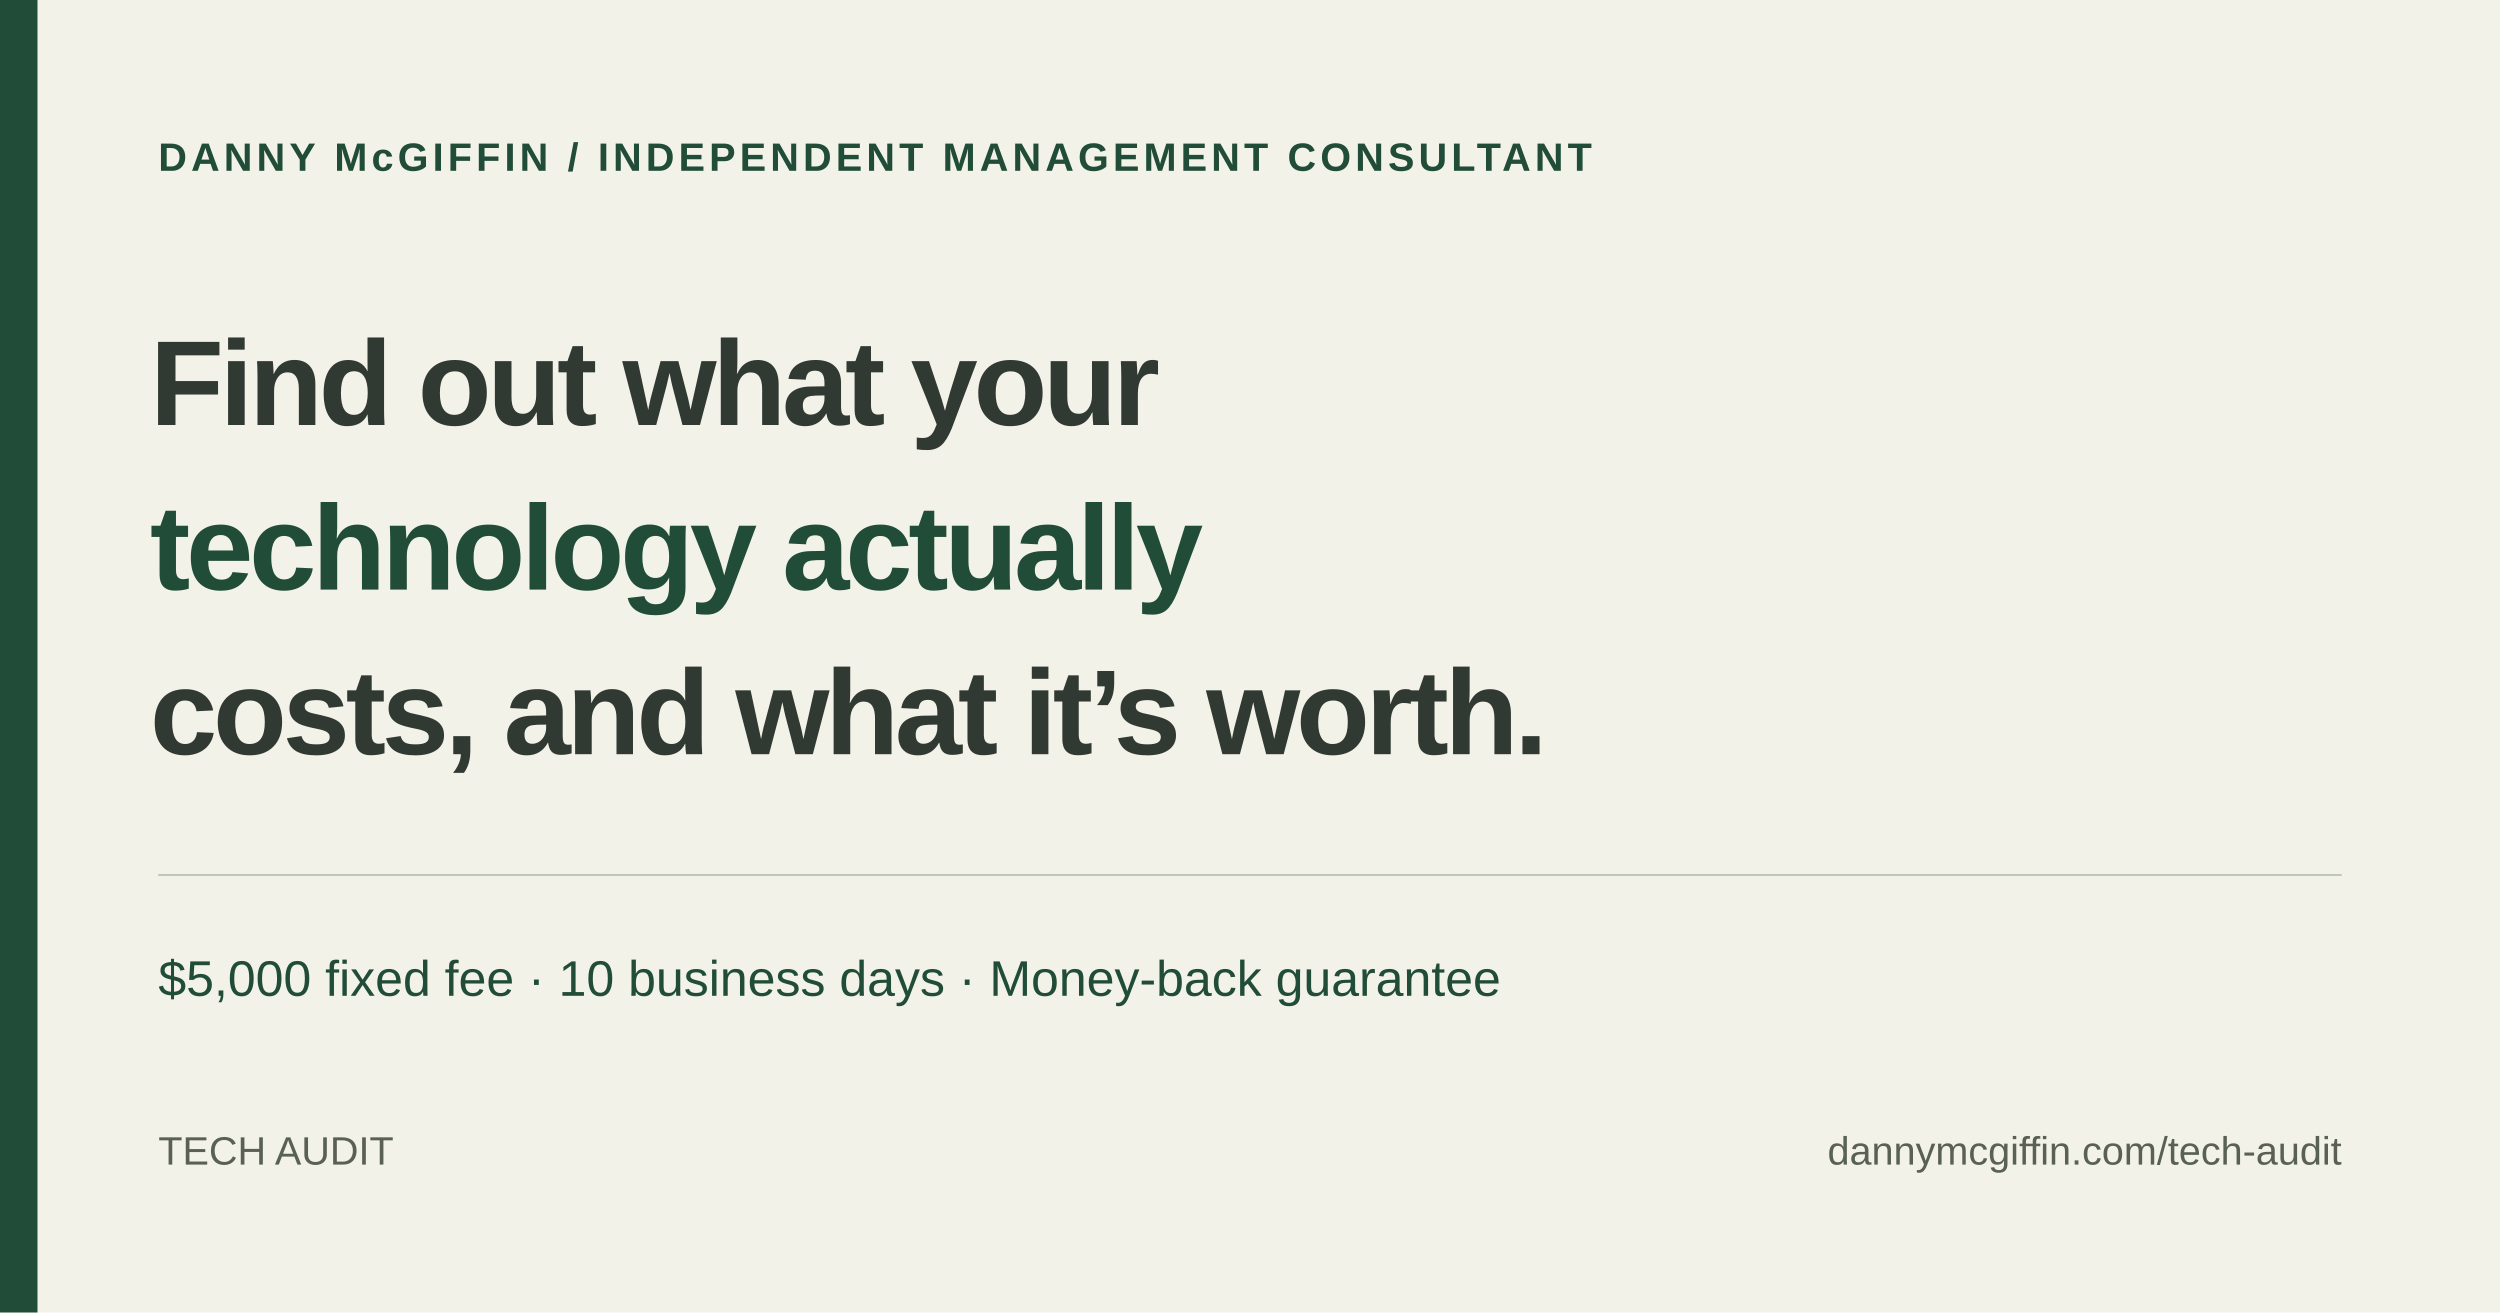
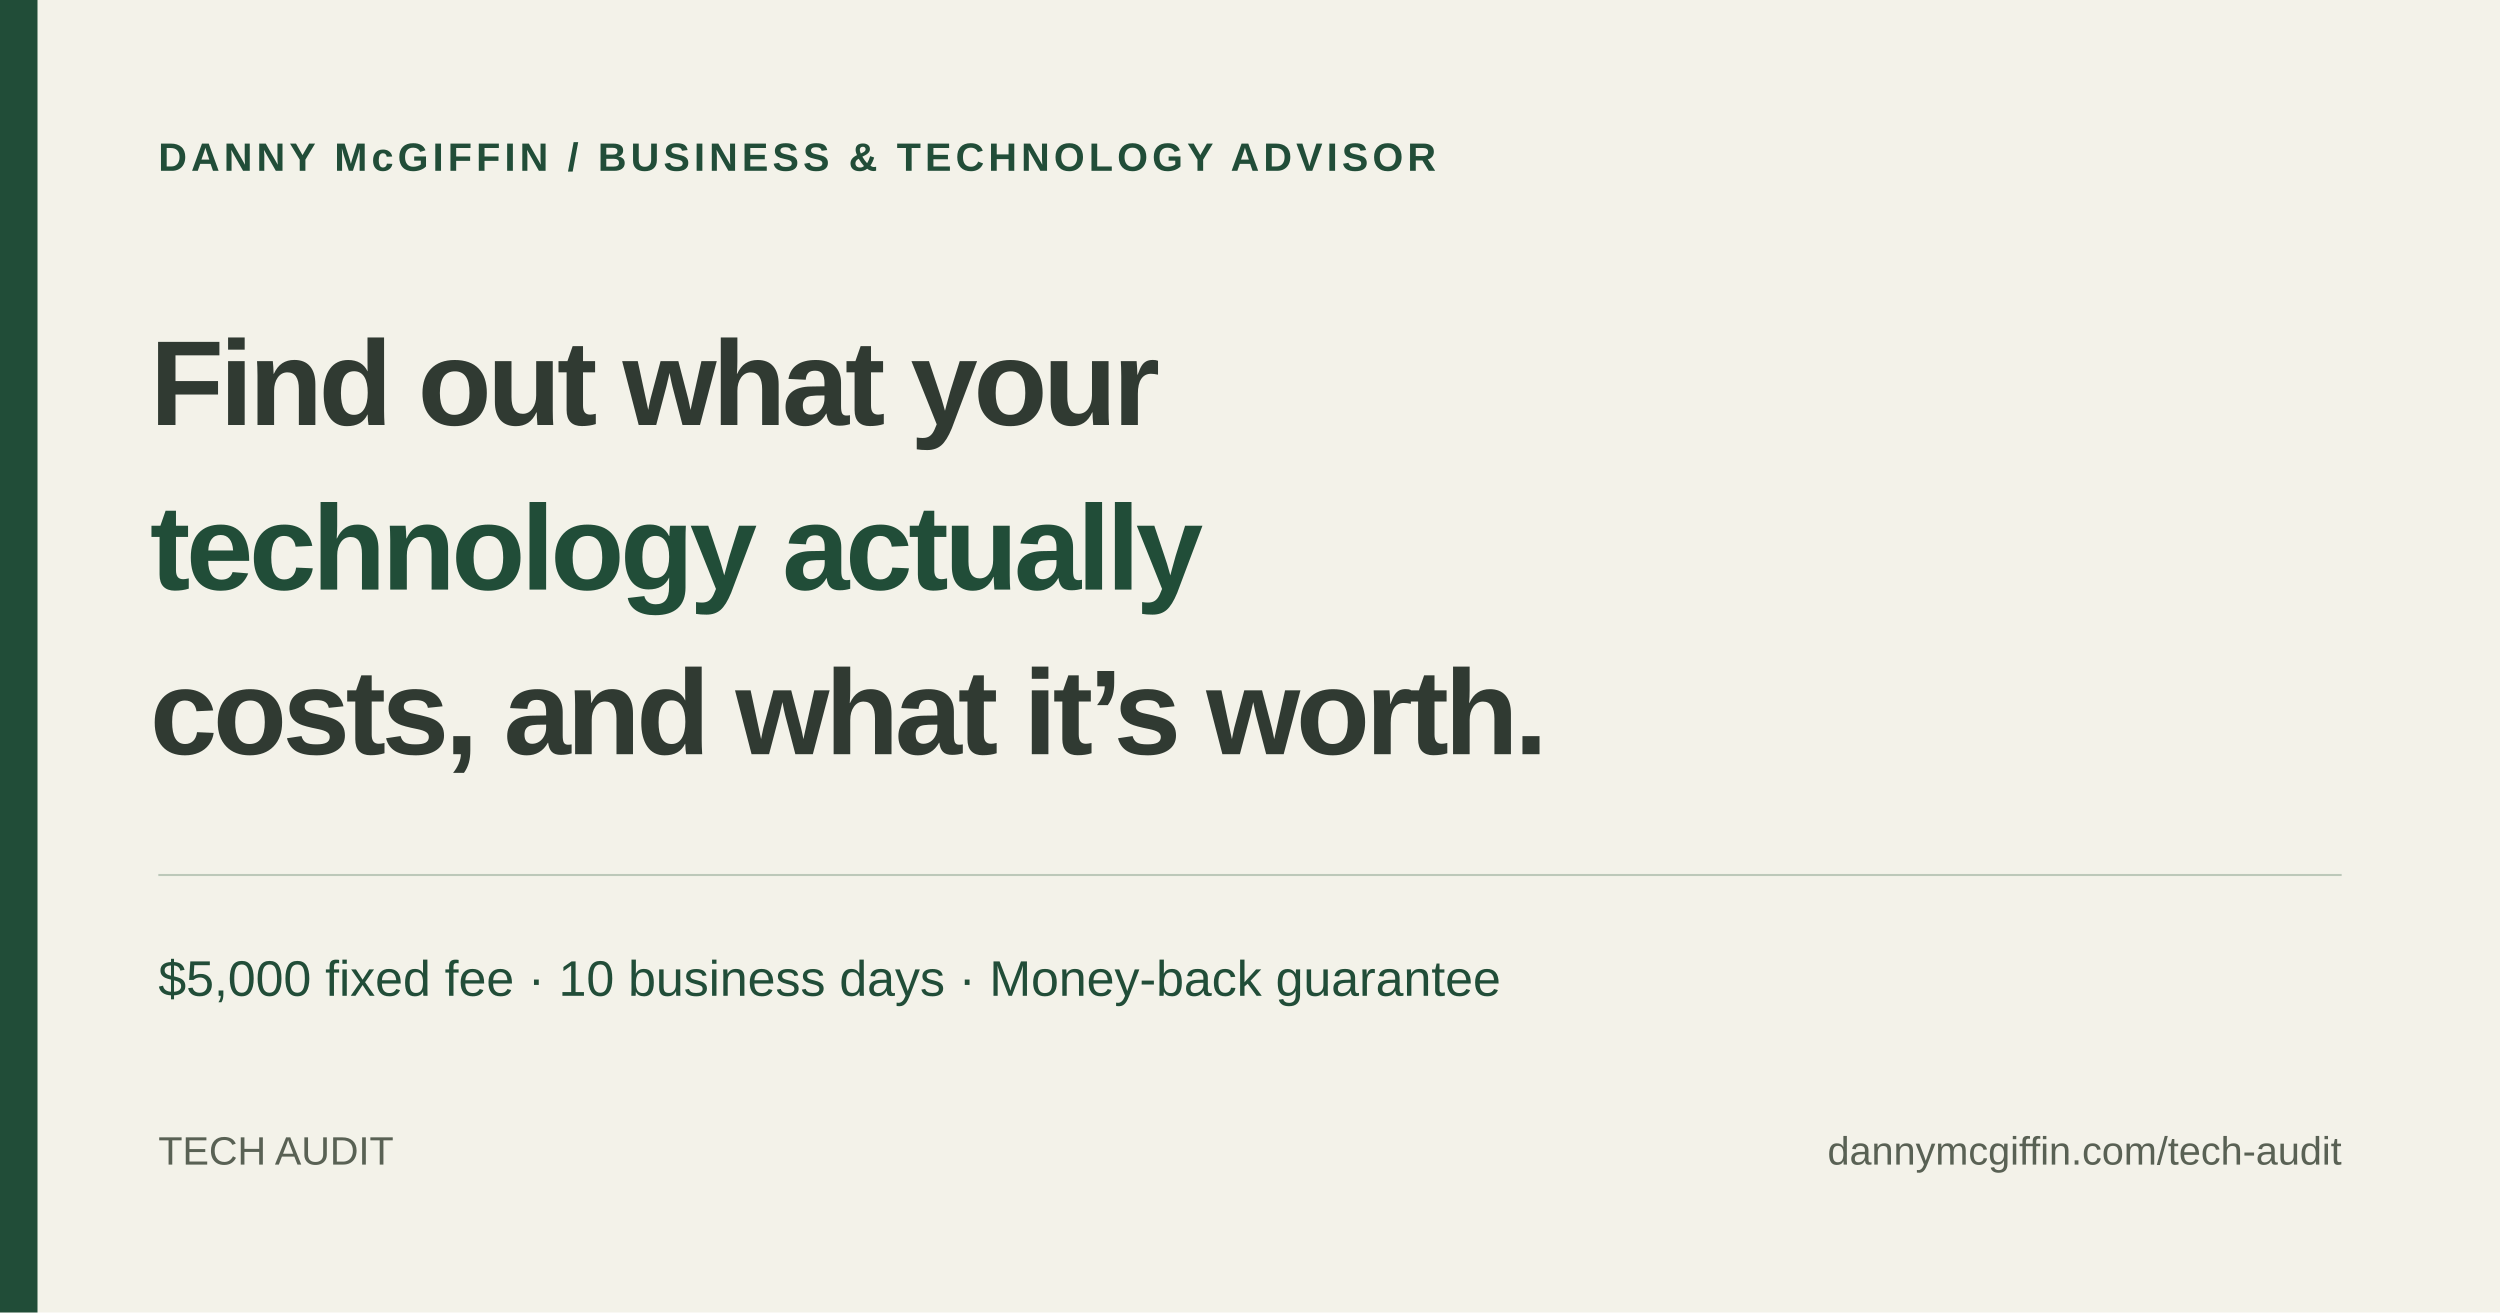
<svg xmlns="http://www.w3.org/2000/svg" width="1200" height="630" viewBox="0 0 1200 630">
  <rect width="1200" height="630" fill="#f3f2e9" />
  <rect width="18" height="630" fill="#214d38" />
  <g font-family="Arial, sans-serif">
-     <text x="76" y="82" font-size="19" font-weight="700" letter-spacing="2" fill="#214d38">DANNY McGIFFIN / INDEPENDENT MANAGEMENT CONSULTANT</text>
+     <text x="76" y="82" font-size="19" font-weight="700" letter-spacing="2" fill="#214d38">DANNY McGIFFIN / BUSINESS &amp; TECHNOLOGY ADVISOR</text>
    <g font-size="58" font-weight="700" letter-spacing="-2" fill="#303a32">
      <text x="72" y="204">Find out what your</text>
      <text x="72" y="283" fill="#214d38">technology actually</text>
      <text x="72" y="362">costs, and what it’s worth.</text>
    </g>
    <path d="M76 420H1124" stroke="#bcc8b9" />
    <text x="76" y="478" font-size="24" fill="#214d38">$5,000 fixed fee · 10 business days · Money-back guarantee</text>
    <text x="76" y="559" font-size="19" fill="#596154">TECH AUDIT</text>
    <text x="1124" y="559" font-size="19" text-anchor="end" fill="#596154">dannymcgiffin.com/tech-audit</text>
  </g>
</svg>
